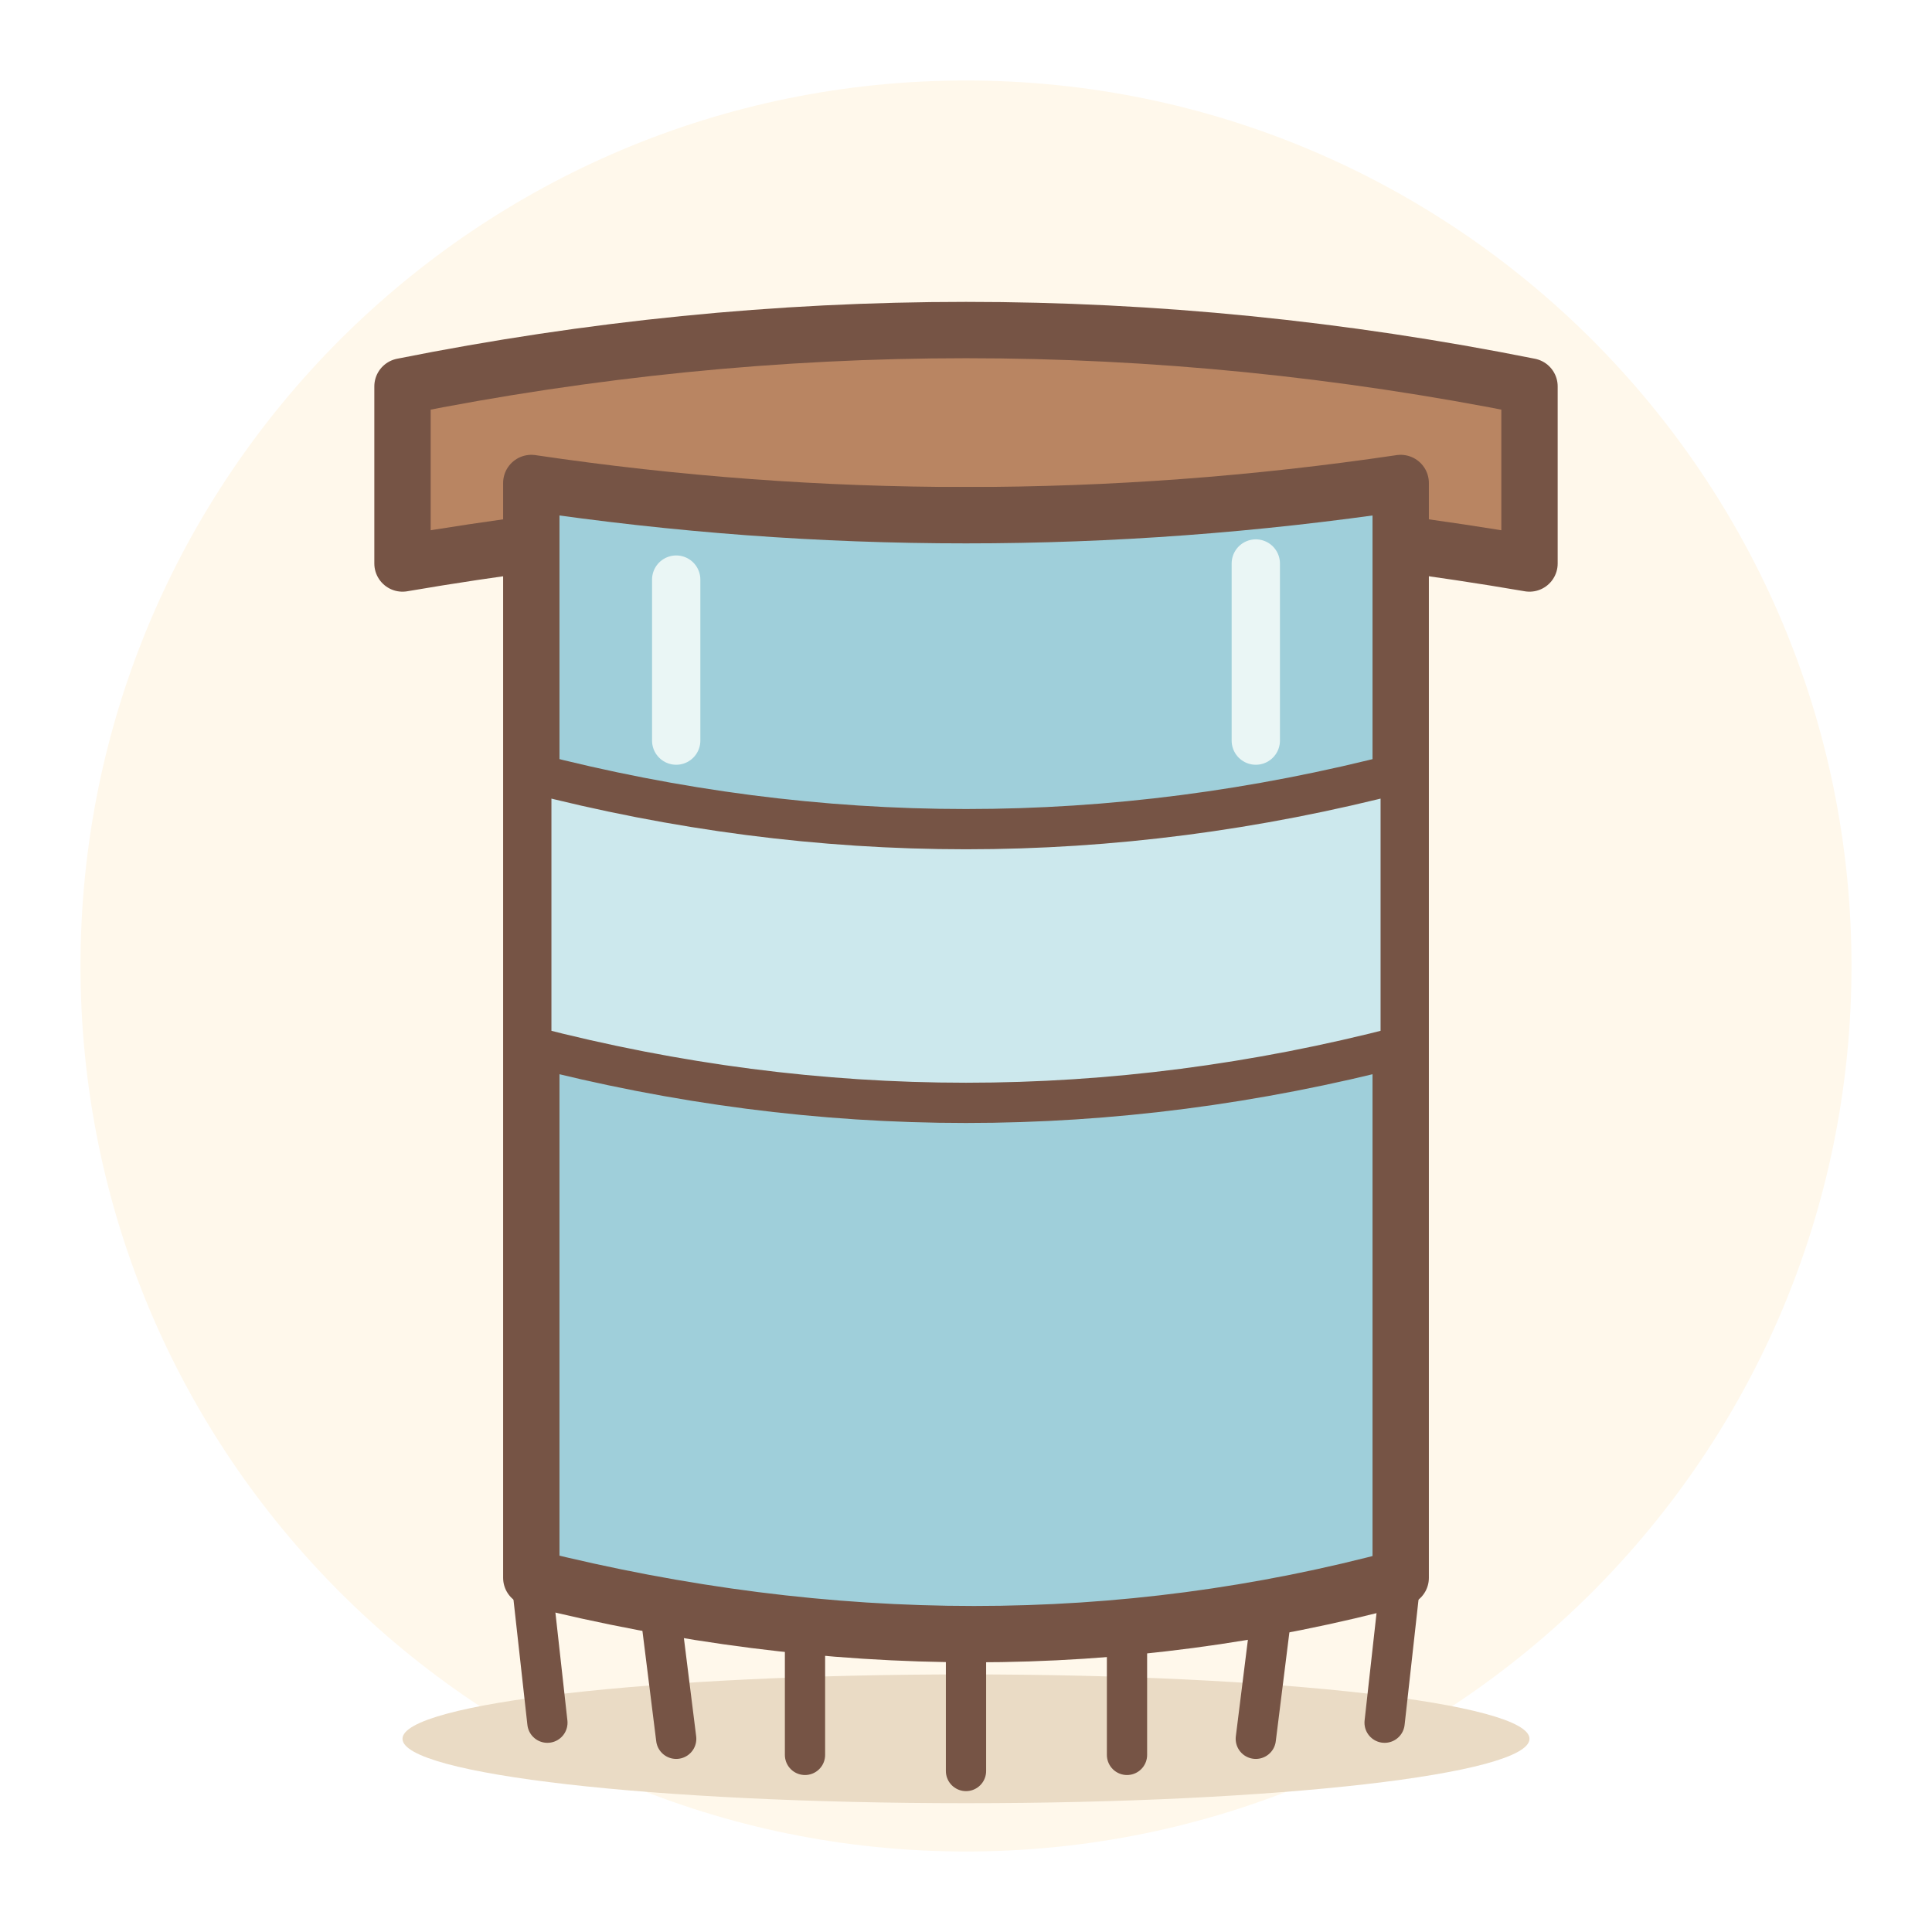
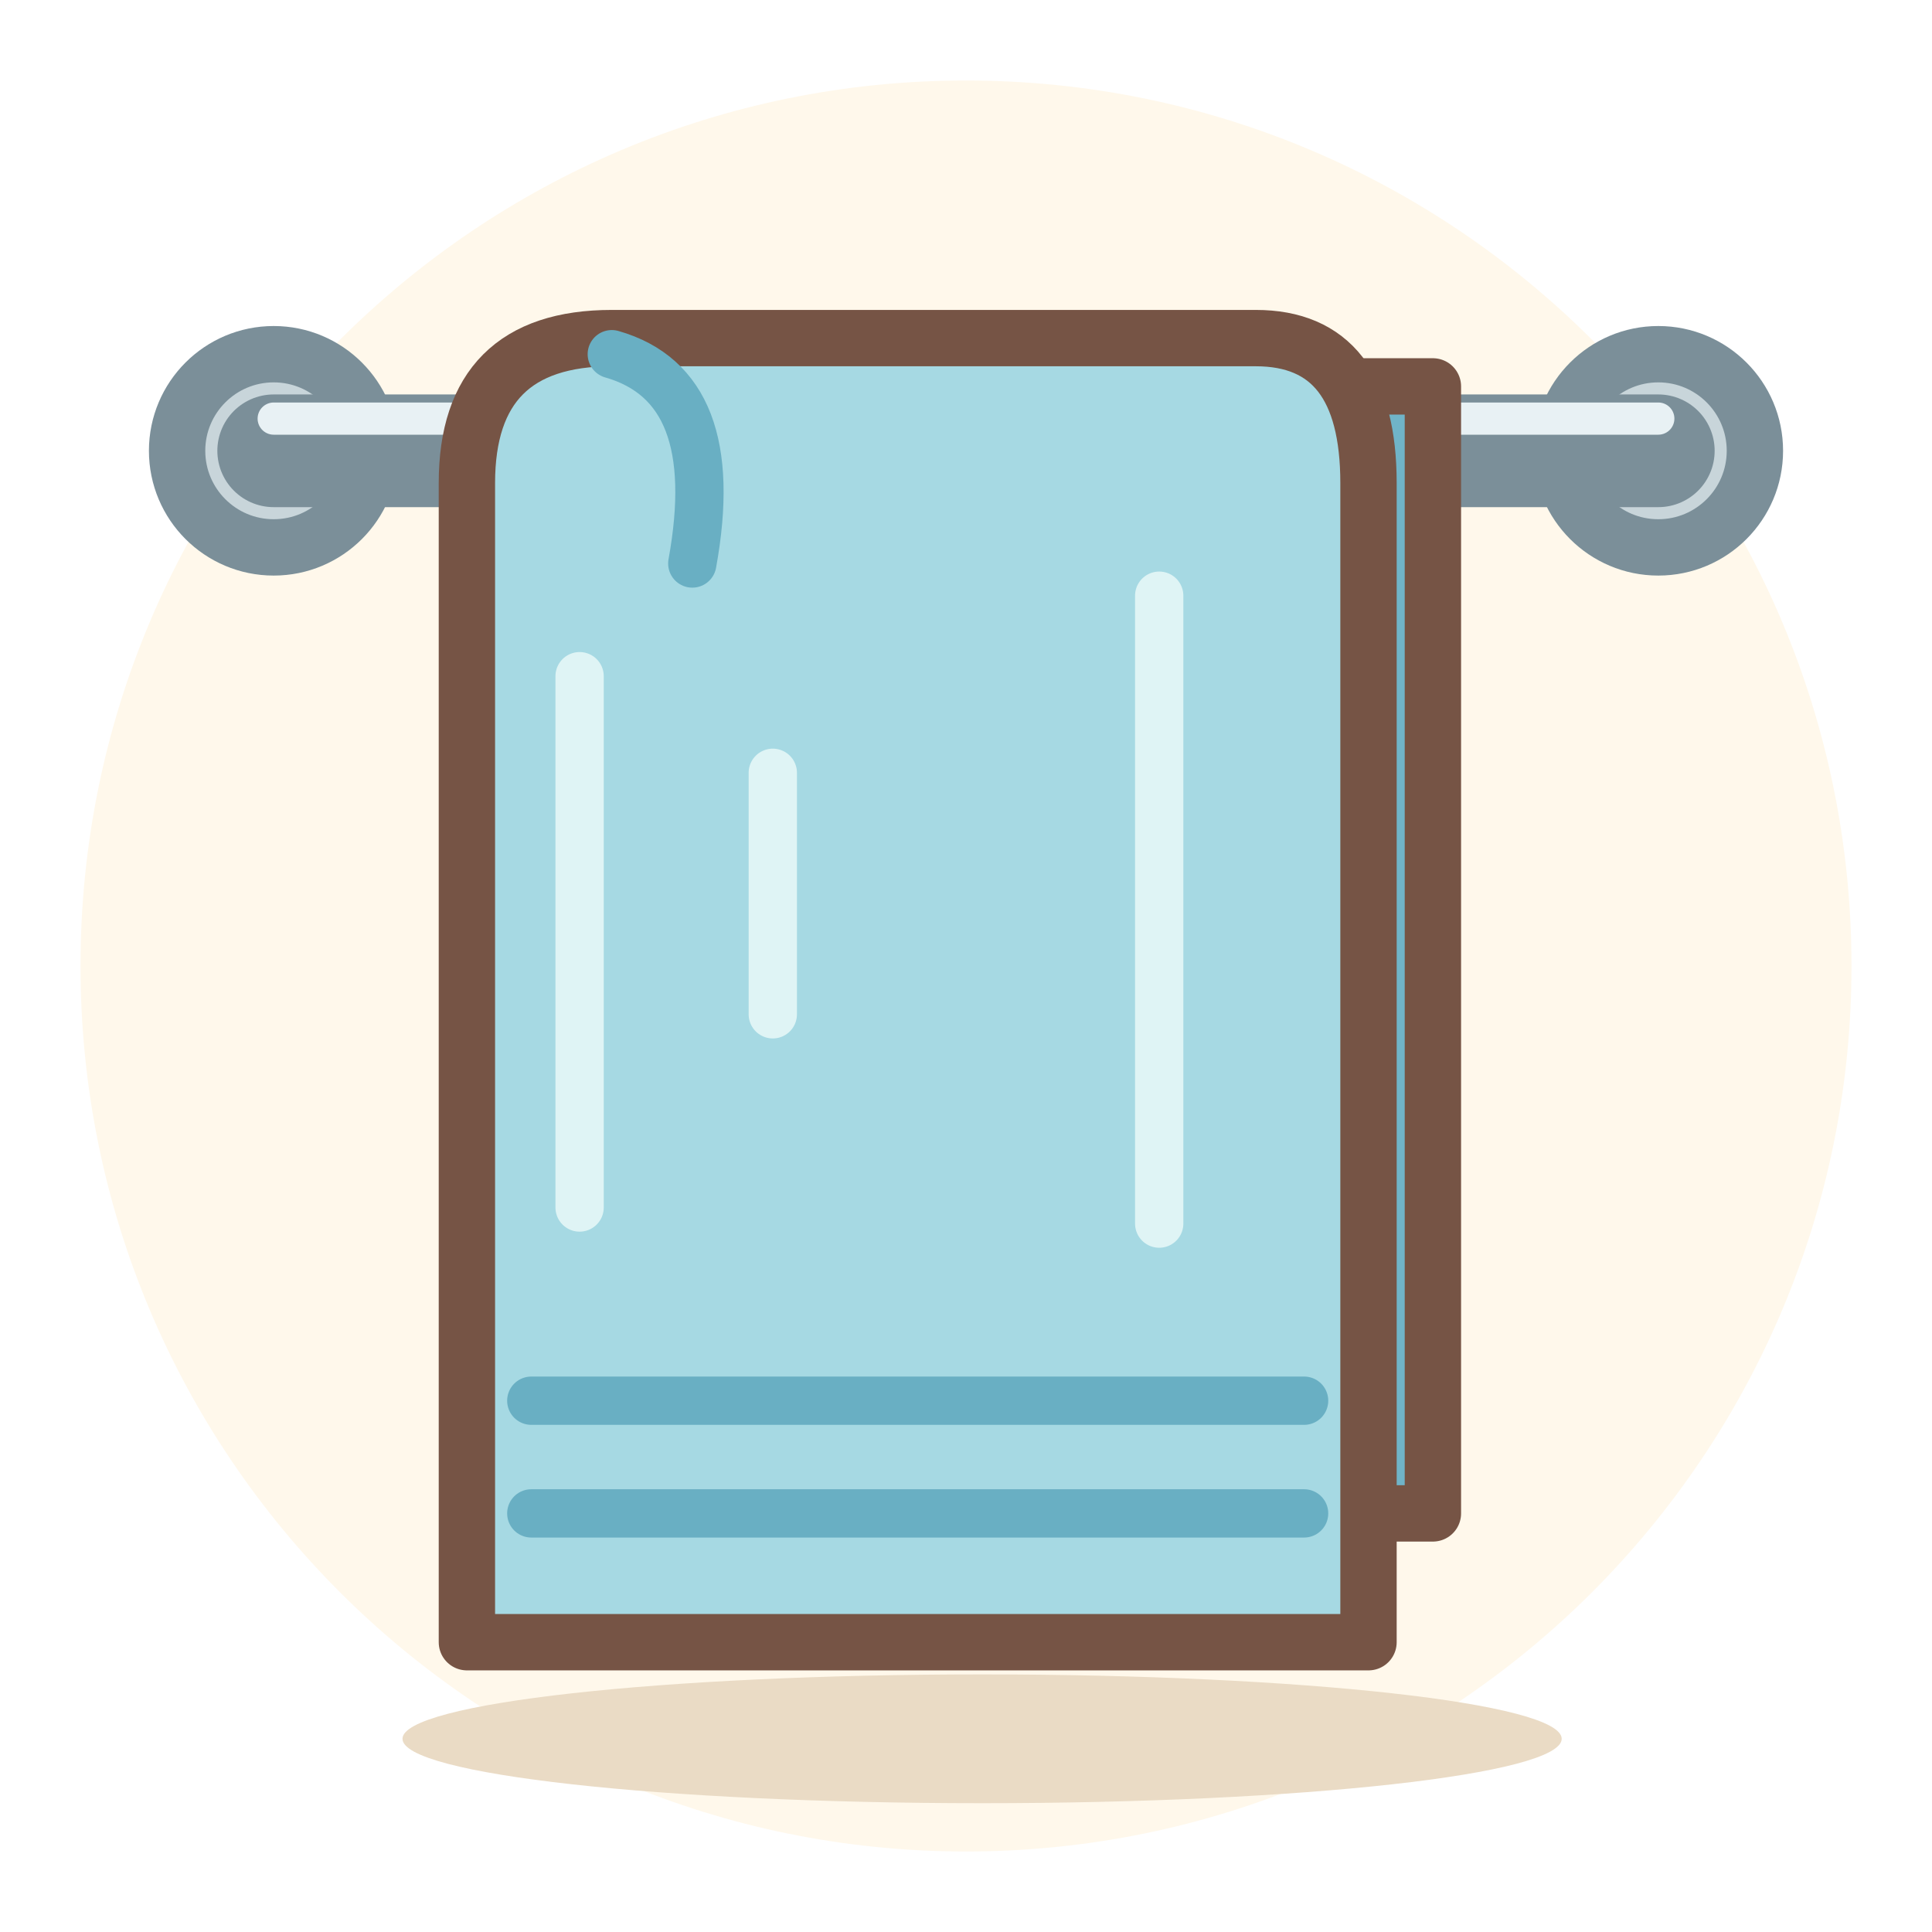
<svg xmlns="http://www.w3.org/2000/svg" viewBox="0 0 120 120" role="img" aria-labelledby="title">
  <circle cx="60" cy="60" r="55" fill="#fff8eb" />
  <g fill="none" stroke="#765445" stroke-width="3.5" stroke-linecap="round" stroke-linejoin="round">
-     <ellipse cx="60" cy="108" rx="35" ry="4" fill="#eadbc5" stroke="none" />
-     <path d="M25 24 Q60 17 95 24 V35 Q60 29 25 35Z" fill="#b98562" />
-     <path d="M33 30 Q60 34 87 30 V98 Q61 105 33 98Z" fill="#9fcfda" />
-     <path d="M33 48 Q60 55 87 48 V65 Q60 72 33 65Z" fill="#cce8ed" stroke-width="2.5" />
-     <path d="M33 98 34 107 M41 100 42 108 M50 101 50 109 M60 102V110 M70 101 70 109 M79 100 78 108 M87 98 86 107" stroke-width="2.5" />
-     <path d="M42 36V46 M78 35V46" stroke="#eaf6f5" stroke-width="3" />
+     <ellipse cx="61" cy="108" rx="36" ry="4" fill="#eadbc5" stroke="none" />
+     <circle cx="17" cy="28" r="6" fill="#c8d5da" stroke="#7b8f99" />
+     <circle cx="103" cy="28" r="6" fill="#c8d5da" stroke="#7b8f99" />
+     <path d="M17 28 H103" stroke="#7b8f99" stroke-width="7" />
+     <path d="M17 26 H103" stroke="#e8f1f4" stroke-width="2" />
+     <path d="M33 24 H89 V94 H33Z" fill="#70b4c8" />
+     <path d="M29 30 Q29 21 38 21 H78 Q85 21 85 30 V102 H29Z" fill="#a6d9e3" />
+     <path d="M38 22 Q45 24 43 35 M33 87 H81 M33 94 H81" stroke="#69afc3" stroke-width="3" />
+     <path d="M36 42V75 M48 48V63 M72 37V76" stroke="#dff4f5" stroke-width="3" />
  </g>
</svg>
